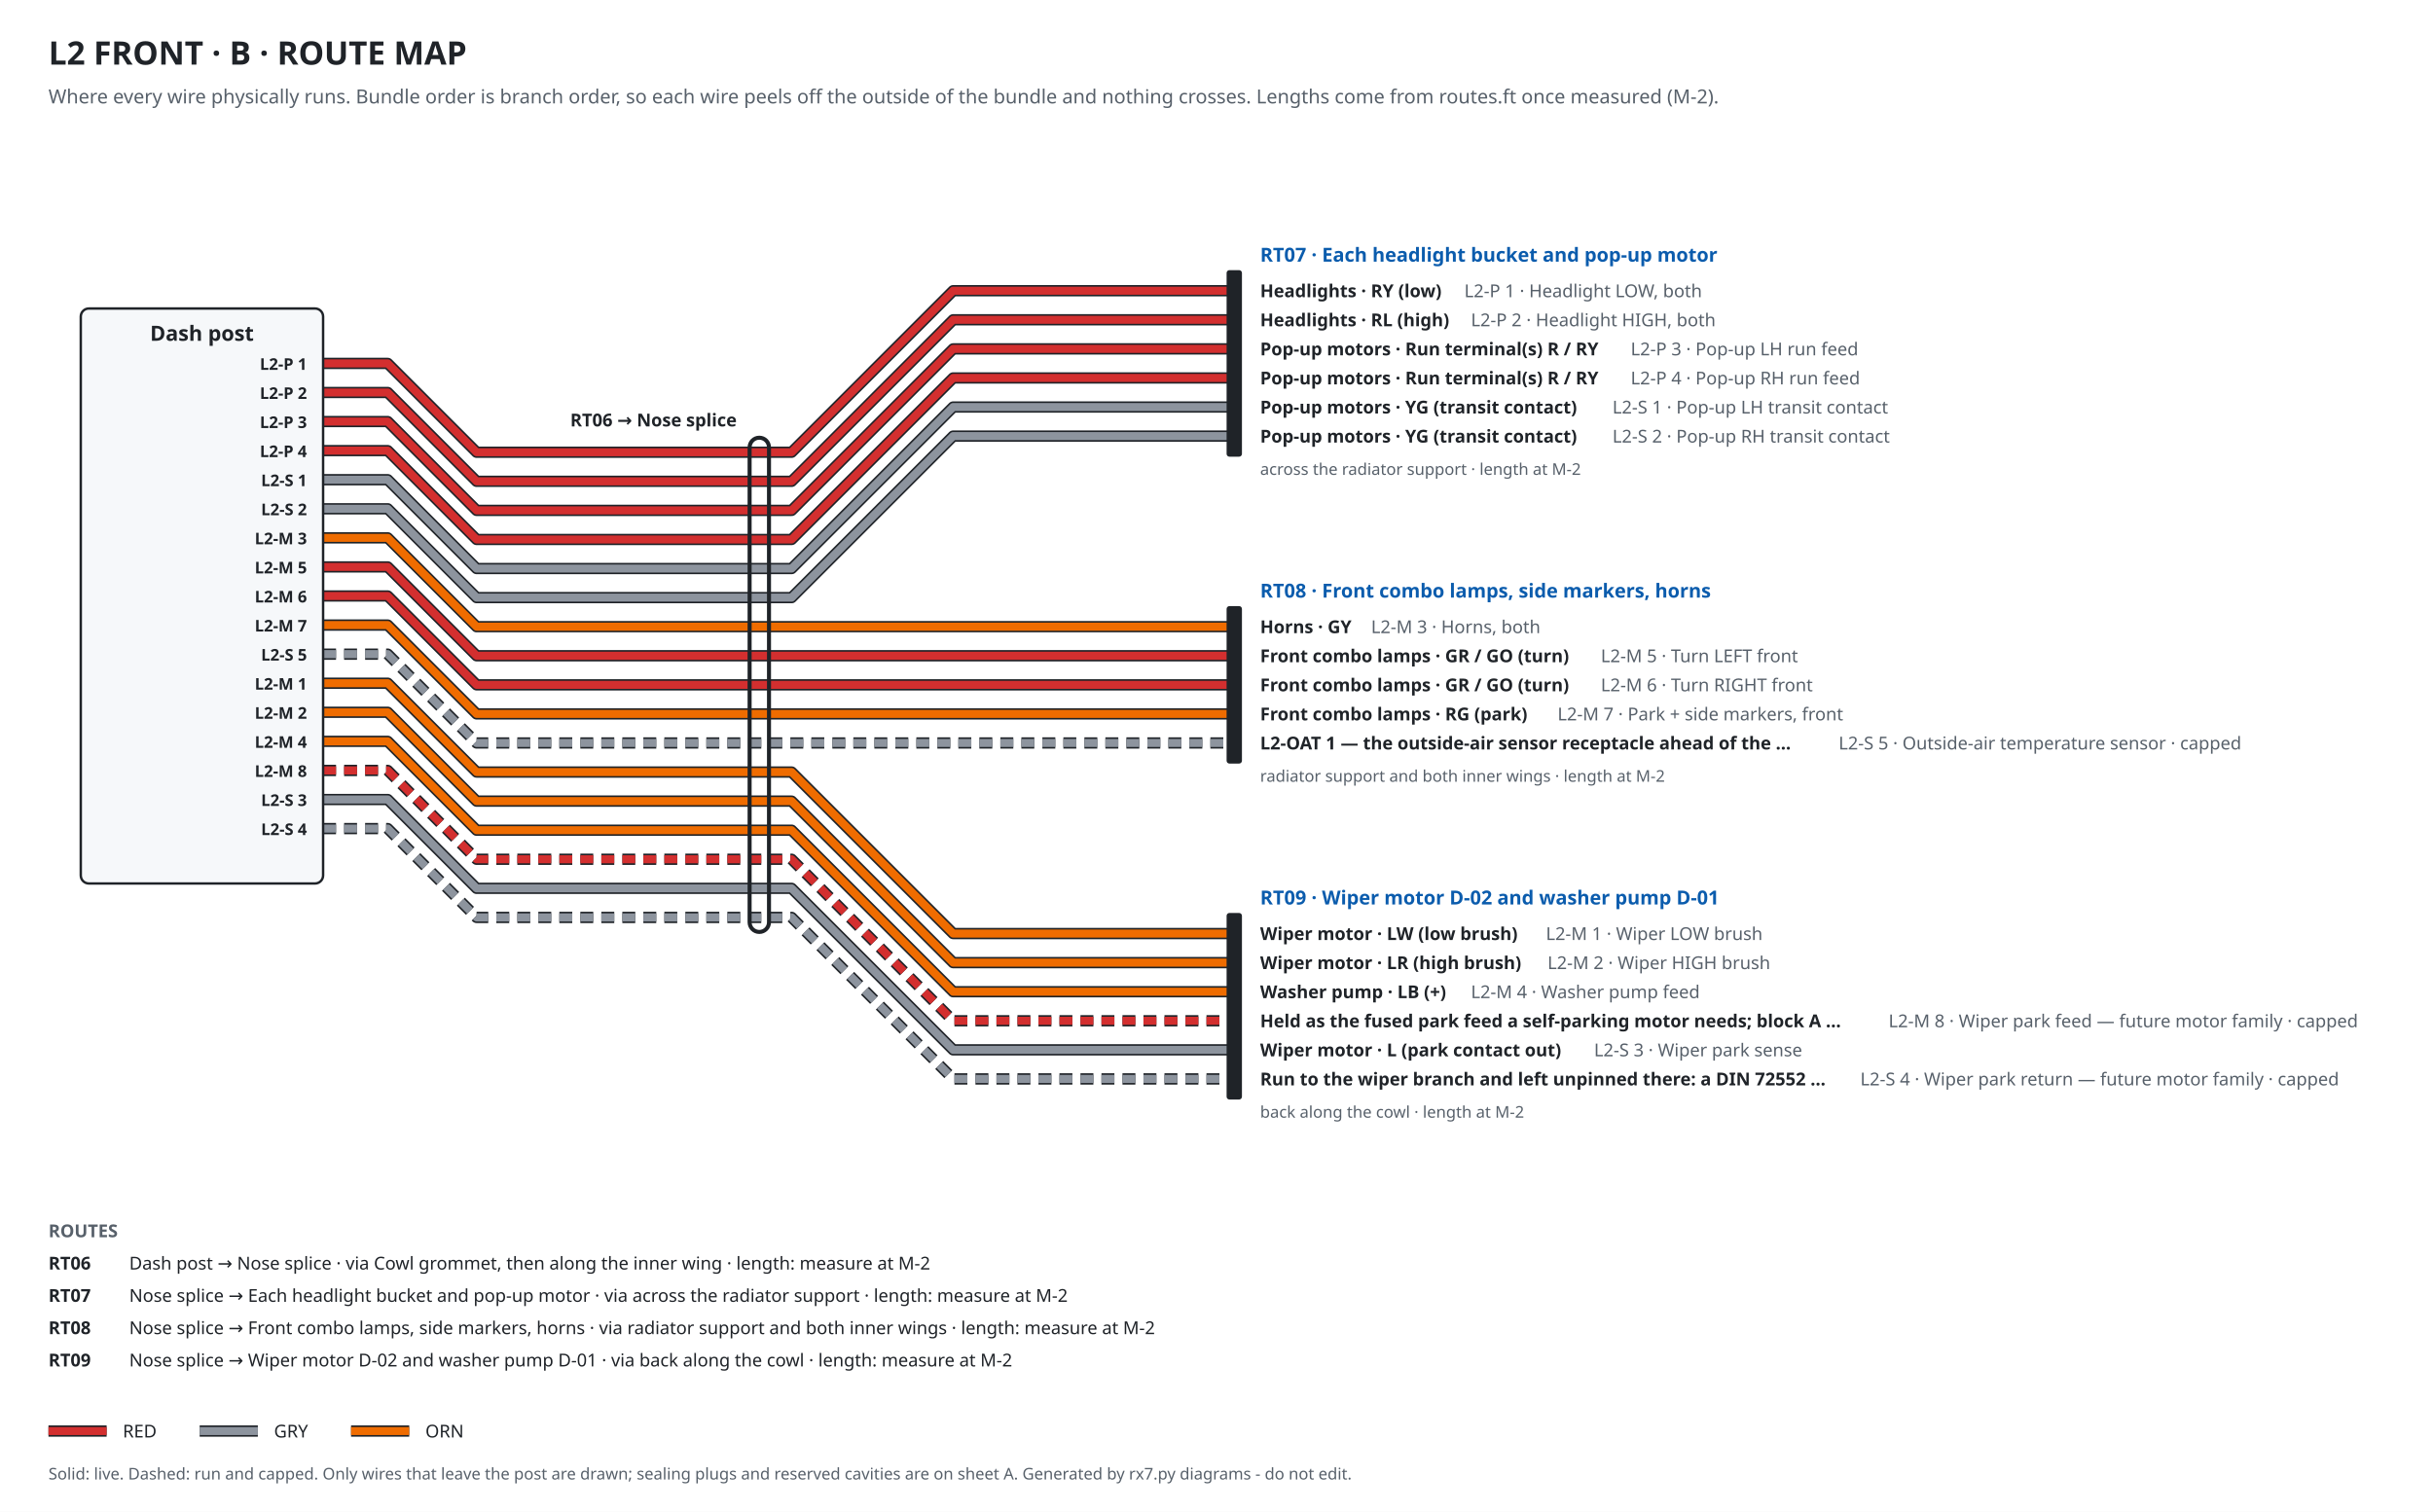
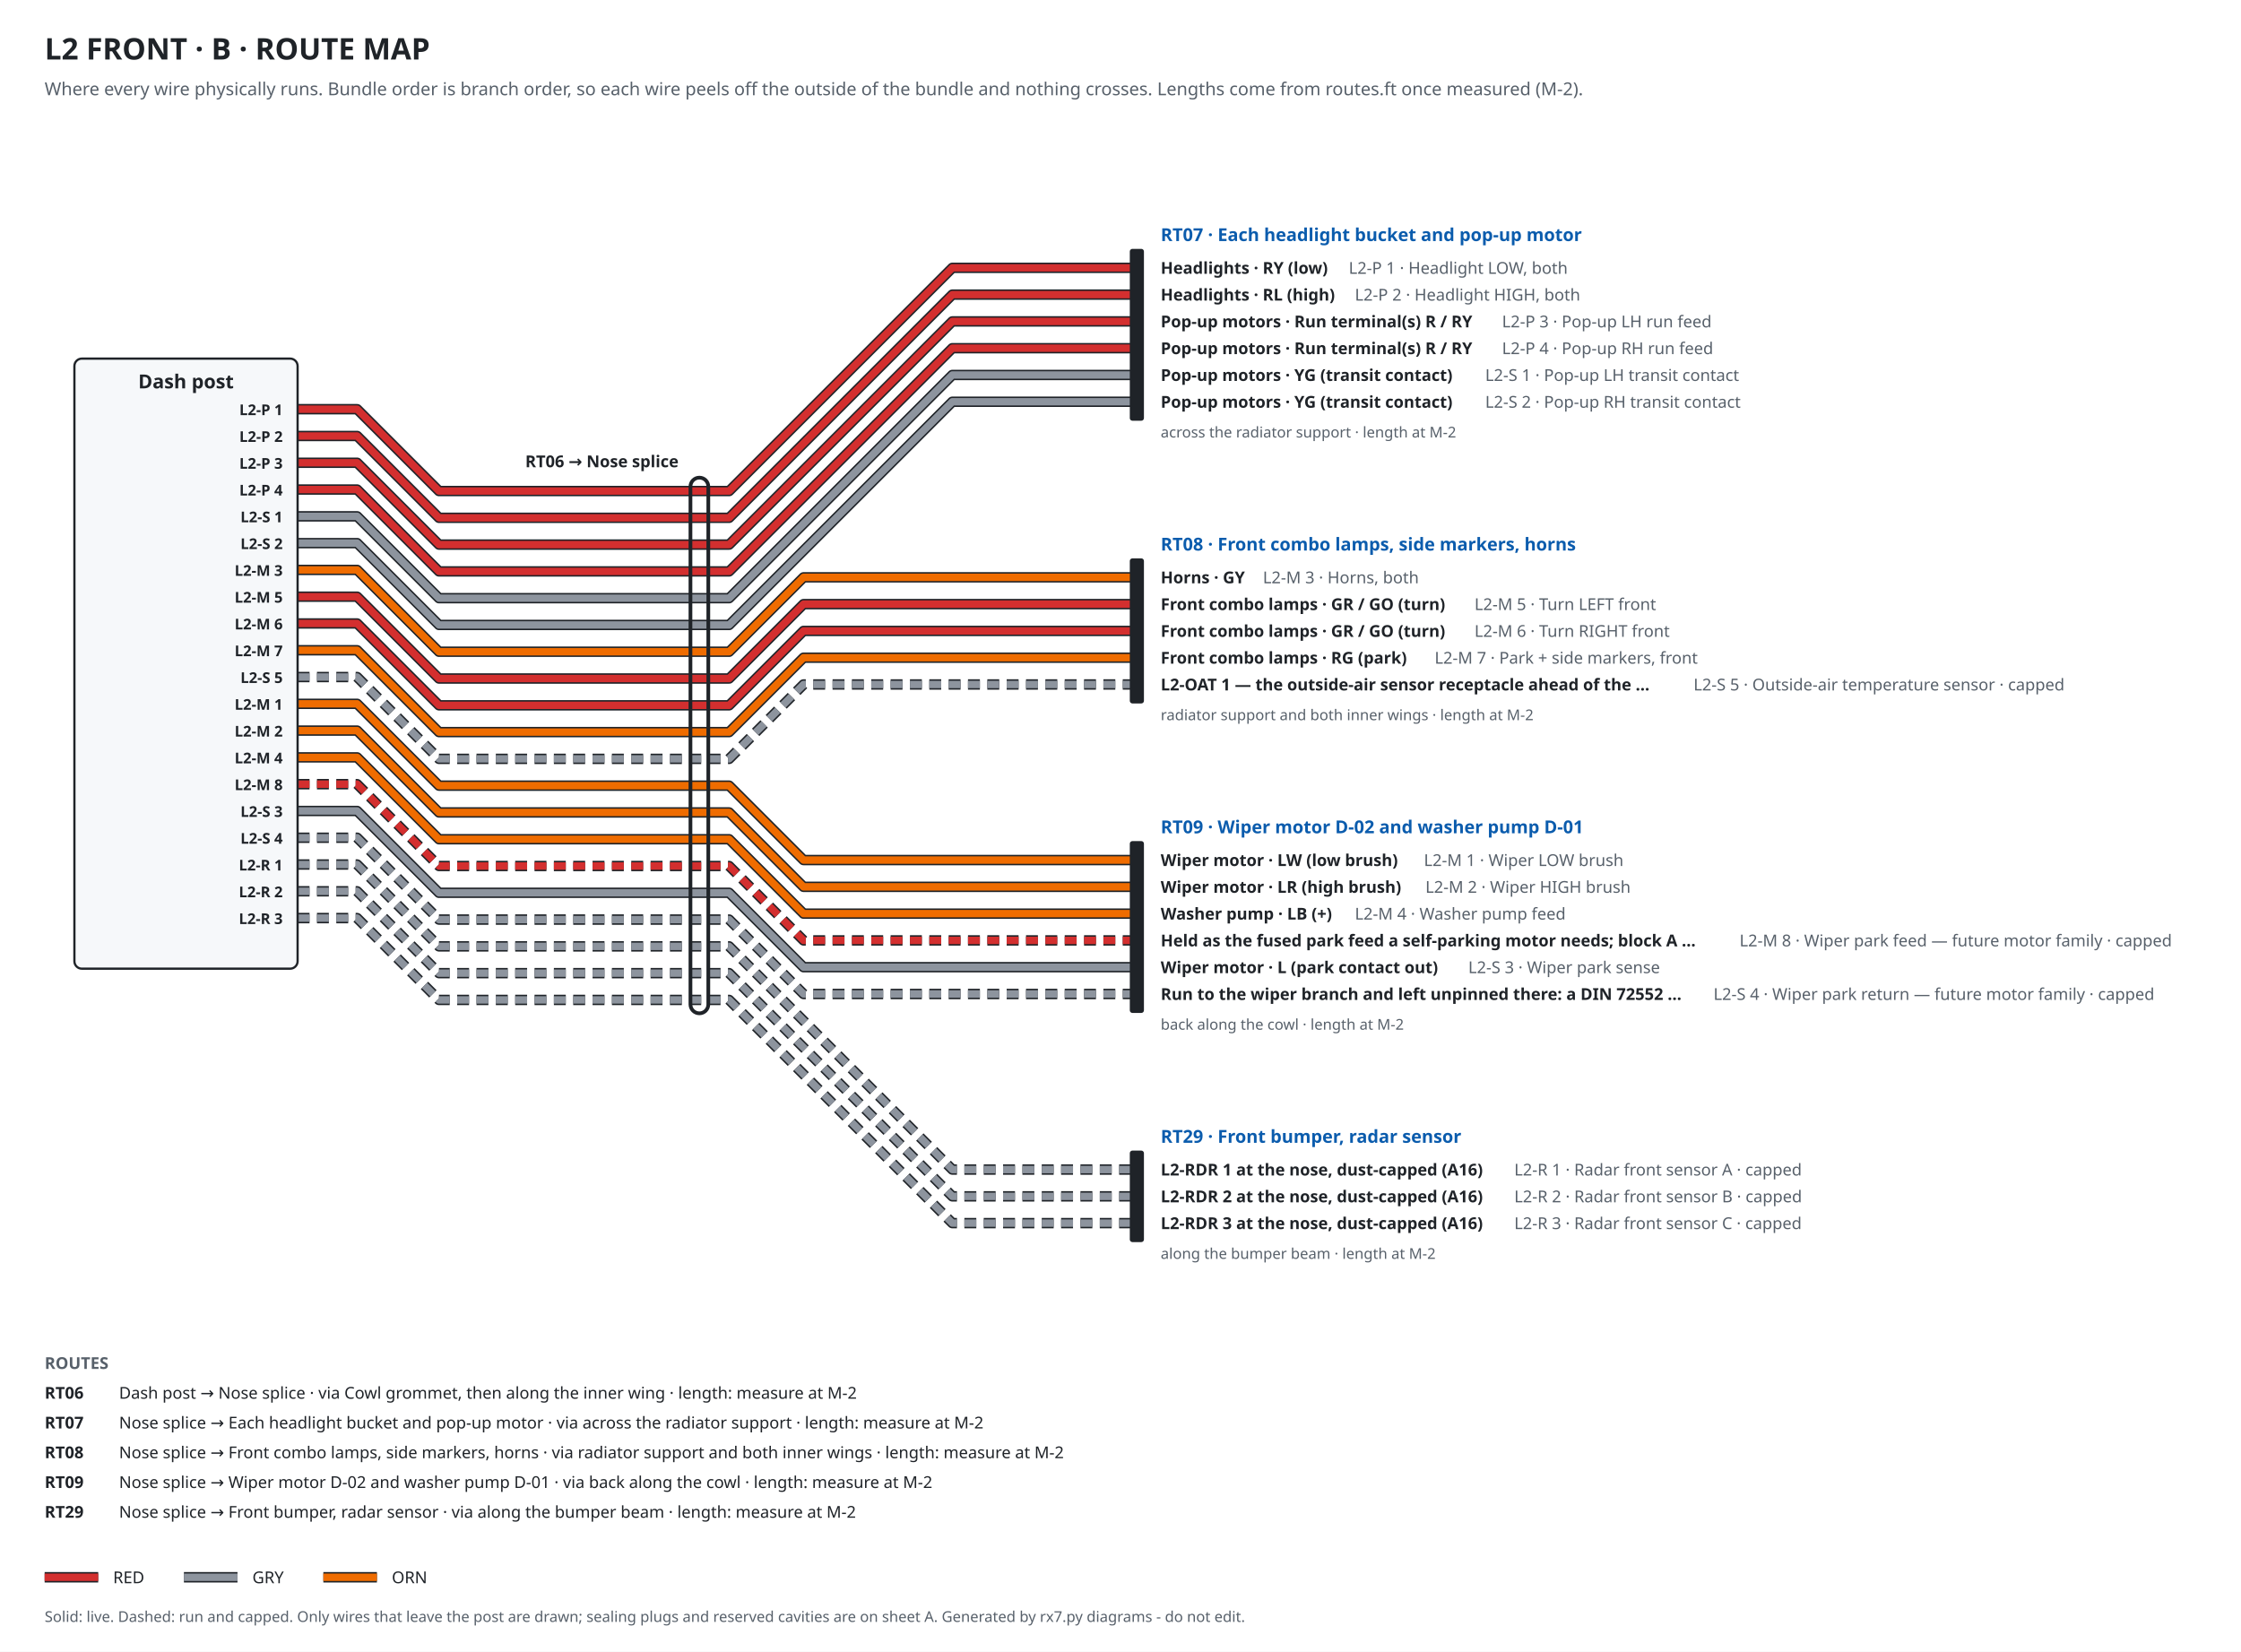
- <svg xmlns="http://www.w3.org/2000/svg" width="1506" height="936" viewBox="0 0 1506 936" font-family="Noto Sans, sans-serif">
+ <svg xmlns="http://www.w3.org/2000/svg" width="1506" height="1110" viewBox="0 0 1506 1110" font-family="Noto Sans, sans-serif">
  <rect width="100%" height="100%" fill="#fff" />
  <text x="30.0" y="40.0" font-size="20" text-anchor="start" font-weight="700" fill="#1f2328">L2 FRONT · B · ROUTE MAP</text>
  <text x="30.0" y="64.0" font-size="12" text-anchor="start" font-weight="400" fill="#57606a">Where every wire physically runs. Bundle order is branch order, so each wire peels off the outside of the bundle and nothing crosses. Lengths come from routes.ft once measured (M-2).</text>
-   <path d="M200.0,225.0 L240.0,225.0 L295.0,280.0 L490.0,280.0 L590.0,180.0 L760.0,180.0" fill="none" stroke="#1f2328" stroke-width="7" stroke-linejoin="round" />
-   <path d="M200.0,225.0 L240.0,225.0 L295.0,280.0 L490.0,280.0 L590.0,180.0 L760.0,180.0" fill="none" stroke="#d32f2f" stroke-width="5" stroke-linejoin="round" />
-   <path d="M200.0,243.0 L240.0,243.0 L295.0,298.0 L490.0,298.0 L590.0,198.0 L760.0,198.0" fill="none" stroke="#1f2328" stroke-width="7" stroke-linejoin="round" />
-   <path d="M200.0,243.0 L240.0,243.0 L295.0,298.0 L490.0,298.0 L590.0,198.0 L760.0,198.0" fill="none" stroke="#d32f2f" stroke-width="5" stroke-linejoin="round" />
-   <path d="M200.0,261.0 L240.0,261.0 L295.0,316.0 L490.0,316.0 L590.0,216.0 L760.0,216.0" fill="none" stroke="#1f2328" stroke-width="7" stroke-linejoin="round" />
-   <path d="M200.0,261.0 L240.0,261.0 L295.0,316.0 L490.0,316.0 L590.0,216.0 L760.0,216.0" fill="none" stroke="#d32f2f" stroke-width="5" stroke-linejoin="round" />
-   <path d="M200.0,279.0 L240.0,279.0 L295.0,334.0 L490.0,334.0 L590.0,234.0 L760.0,234.0" fill="none" stroke="#1f2328" stroke-width="7" stroke-linejoin="round" />
-   <path d="M200.0,279.0 L240.0,279.0 L295.0,334.0 L490.0,334.0 L590.0,234.0 L760.0,234.0" fill="none" stroke="#d32f2f" stroke-width="5" stroke-linejoin="round" />
-   <path d="M200.0,297.0 L240.0,297.0 L295.0,352.0 L490.0,352.0 L590.0,252.0 L760.0,252.0" fill="none" stroke="#1f2328" stroke-width="7" stroke-linejoin="round" />
-   <path d="M200.0,297.0 L240.0,297.0 L295.0,352.0 L490.0,352.0 L590.0,252.0 L760.0,252.0" fill="none" stroke="#8d949e" stroke-width="5" stroke-linejoin="round" />
-   <path d="M200.0,315.0 L240.0,315.0 L295.0,370.0 L490.0,370.0 L590.0,270.0 L760.0,270.0" fill="none" stroke="#1f2328" stroke-width="7" stroke-linejoin="round" />
-   <path d="M200.0,315.0 L240.0,315.0 L295.0,370.0 L490.0,370.0 L590.0,270.0 L760.0,270.0" fill="none" stroke="#8d949e" stroke-width="5" stroke-linejoin="round" />
-   <path d="M200.0,333.0 L240.0,333.0 L295.0,388.0 L490.0,388.0 L490.0,388.0 L760.0,388.0" fill="none" stroke="#1f2328" stroke-width="7" stroke-linejoin="round" />
-   <path d="M200.0,333.0 L240.0,333.0 L295.0,388.0 L490.0,388.0 L490.0,388.0 L760.0,388.0" fill="none" stroke="#ef6c00" stroke-width="5" stroke-linejoin="round" />
-   <path d="M200.0,351.0 L240.0,351.0 L295.0,406.0 L490.0,406.0 L490.0,406.0 L760.0,406.0" fill="none" stroke="#1f2328" stroke-width="7" stroke-linejoin="round" />
-   <path d="M200.0,351.0 L240.0,351.0 L295.0,406.0 L490.0,406.0 L490.0,406.0 L760.0,406.0" fill="none" stroke="#d32f2f" stroke-width="5" stroke-linejoin="round" />
-   <path d="M200.0,369.0 L240.0,369.0 L295.0,424.0 L490.0,424.0 L490.0,424.0 L760.0,424.0" fill="none" stroke="#1f2328" stroke-width="7" stroke-linejoin="round" />
-   <path d="M200.0,369.0 L240.0,369.0 L295.0,424.0 L490.0,424.0 L490.0,424.0 L760.0,424.0" fill="none" stroke="#d32f2f" stroke-width="5" stroke-linejoin="round" />
-   <path d="M200.0,387.0 L240.0,387.0 L295.0,442.0 L490.0,442.0 L490.0,442.0 L760.0,442.0" fill="none" stroke="#1f2328" stroke-width="7" stroke-linejoin="round" />
-   <path d="M200.0,387.0 L240.0,387.0 L295.0,442.0 L490.0,442.0 L490.0,442.0 L760.0,442.0" fill="none" stroke="#ef6c00" stroke-width="5" stroke-linejoin="round" />
-   <path d="M200.0,405.0 L240.0,405.0 L295.0,460.0 L490.0,460.0 L490.0,460.0 L760.0,460.0" fill="none" stroke="#1f2328" stroke-width="7" stroke-linejoin="round" stroke-dasharray="8 5" />
-   <path d="M200.0,405.0 L240.0,405.0 L295.0,460.0 L490.0,460.0 L490.0,460.0 L760.0,460.0" fill="none" stroke="#8d949e" stroke-width="5" stroke-linejoin="round" stroke-dasharray="8 5" />
-   <path d="M200.0,423.0 L240.0,423.0 L295.0,478.0 L490.0,478.0 L590.0,578.0 L760.0,578.0" fill="none" stroke="#1f2328" stroke-width="7" stroke-linejoin="round" />
-   <path d="M200.0,423.0 L240.0,423.0 L295.0,478.0 L490.0,478.0 L590.0,578.0 L760.0,578.0" fill="none" stroke="#ef6c00" stroke-width="5" stroke-linejoin="round" />
-   <path d="M200.0,441.0 L240.0,441.0 L295.0,496.0 L490.0,496.0 L590.0,596.0 L760.0,596.0" fill="none" stroke="#1f2328" stroke-width="7" stroke-linejoin="round" />
-   <path d="M200.0,441.0 L240.0,441.0 L295.0,496.0 L490.0,496.0 L590.0,596.0 L760.0,596.0" fill="none" stroke="#ef6c00" stroke-width="5" stroke-linejoin="round" />
-   <path d="M200.0,459.0 L240.0,459.0 L295.0,514.0 L490.0,514.0 L590.0,614.0 L760.0,614.0" fill="none" stroke="#1f2328" stroke-width="7" stroke-linejoin="round" />
-   <path d="M200.0,459.0 L240.0,459.0 L295.0,514.0 L490.0,514.0 L590.0,614.0 L760.0,614.0" fill="none" stroke="#ef6c00" stroke-width="5" stroke-linejoin="round" />
-   <path d="M200.0,477.0 L240.0,477.0 L295.0,532.0 L490.0,532.0 L590.0,632.0 L760.0,632.0" fill="none" stroke="#1f2328" stroke-width="7" stroke-linejoin="round" stroke-dasharray="8 5" />
-   <path d="M200.0,477.0 L240.0,477.0 L295.0,532.0 L490.0,532.0 L590.0,632.0 L760.0,632.0" fill="none" stroke="#d32f2f" stroke-width="5" stroke-linejoin="round" stroke-dasharray="8 5" />
-   <path d="M200.0,495.0 L240.0,495.0 L295.0,550.0 L490.0,550.0 L590.0,650.0 L760.0,650.0" fill="none" stroke="#1f2328" stroke-width="7" stroke-linejoin="round" />
-   <path d="M200.0,495.0 L240.0,495.0 L295.0,550.0 L490.0,550.0 L590.0,650.0 L760.0,650.0" fill="none" stroke="#8d949e" stroke-width="5" stroke-linejoin="round" />
-   <path d="M200.0,513.0 L240.0,513.0 L295.0,568.0 L490.0,568.0 L590.0,668.0 L760.0,668.0" fill="none" stroke="#1f2328" stroke-width="7" stroke-linejoin="round" stroke-dasharray="8 5" />
-   <path d="M200.0,513.0 L240.0,513.0 L295.0,568.0 L490.0,568.0 L590.0,668.0 L760.0,668.0" fill="none" stroke="#8d949e" stroke-width="5" stroke-linejoin="round" stroke-dasharray="8 5" />
-   <rect x="50.0" y="191.0" width="150.0" height="356.0" rx="5" fill="#f6f8fa" stroke="#1f2328" stroke-width="1.5" />
-   <text x="125.0" y="211.0" font-size="13" text-anchor="middle" font-weight="700" fill="#1f2328">Dash post</text>
-   <text x="190.0" y="229.0" font-size="10" text-anchor="end" font-weight="700" fill="#1f2328">L2-P 1</text>
-   <text x="190.0" y="247.0" font-size="10" text-anchor="end" font-weight="700" fill="#1f2328">L2-P 2</text>
-   <text x="190.0" y="265.0" font-size="10" text-anchor="end" font-weight="700" fill="#1f2328">L2-P 3</text>
-   <text x="190.0" y="283.0" font-size="10" text-anchor="end" font-weight="700" fill="#1f2328">L2-P 4</text>
-   <text x="190.0" y="301.0" font-size="10" text-anchor="end" font-weight="700" fill="#1f2328">L2-S 1</text>
-   <text x="190.0" y="319.0" font-size="10" text-anchor="end" font-weight="700" fill="#1f2328">L2-S 2</text>
-   <text x="190.0" y="337.0" font-size="10" text-anchor="end" font-weight="700" fill="#1f2328">L2-M 3</text>
-   <text x="190.0" y="355.0" font-size="10" text-anchor="end" font-weight="700" fill="#1f2328">L2-M 5</text>
-   <text x="190.0" y="373.0" font-size="10" text-anchor="end" font-weight="700" fill="#1f2328">L2-M 6</text>
-   <text x="190.0" y="391.0" font-size="10" text-anchor="end" font-weight="700" fill="#1f2328">L2-M 7</text>
-   <text x="190.0" y="409.0" font-size="10" text-anchor="end" font-weight="700" fill="#1f2328">L2-S 5</text>
-   <text x="190.0" y="427.0" font-size="10" text-anchor="end" font-weight="700" fill="#1f2328">L2-M 1</text>
-   <text x="190.0" y="445.0" font-size="10" text-anchor="end" font-weight="700" fill="#1f2328">L2-M 2</text>
-   <text x="190.0" y="463.0" font-size="10" text-anchor="end" font-weight="700" fill="#1f2328">L2-M 4</text>
-   <text x="190.0" y="481.0" font-size="10" text-anchor="end" font-weight="700" fill="#1f2328">L2-M 8</text>
-   <text x="190.0" y="499.0" font-size="10" text-anchor="end" font-weight="700" fill="#1f2328">L2-S 3</text>
-   <text x="190.0" y="517.0" font-size="10" text-anchor="end" font-weight="700" fill="#1f2328">L2-S 4</text>
-   <rect x="464.0" y="271.0" width="12.0" height="306.0" rx="6" fill="none" stroke="#1f2328" stroke-width="2.5" />
-   <text x="456.0" y="264.0" font-size="11" text-anchor="end" font-weight="600" fill="#1f2328">RT06 → Nose splice</text>
+   <path d="M200.0,275.0 L240.0,275.0 L295.0,330.0 L490.0,330.0 L640.0,180.0 L760.0,180.0" fill="none" stroke="#1f2328" stroke-width="7" stroke-linejoin="round" />
+   <path d="M200.0,275.0 L240.0,275.0 L295.0,330.0 L490.0,330.0 L640.0,180.0 L760.0,180.0" fill="none" stroke="#d32f2f" stroke-width="5" stroke-linejoin="round" />
+   <path d="M200.0,293.0 L240.0,293.0 L295.0,348.0 L490.0,348.0 L640.0,198.0 L760.0,198.0" fill="none" stroke="#1f2328" stroke-width="7" stroke-linejoin="round" />
+   <path d="M200.0,293.0 L240.0,293.0 L295.0,348.0 L490.0,348.0 L640.0,198.0 L760.0,198.0" fill="none" stroke="#d32f2f" stroke-width="5" stroke-linejoin="round" />
+   <path d="M200.0,311.0 L240.0,311.0 L295.0,366.0 L490.0,366.0 L640.0,216.0 L760.0,216.0" fill="none" stroke="#1f2328" stroke-width="7" stroke-linejoin="round" />
+   <path d="M200.0,311.0 L240.0,311.0 L295.0,366.0 L490.0,366.0 L640.0,216.0 L760.0,216.0" fill="none" stroke="#d32f2f" stroke-width="5" stroke-linejoin="round" />
+   <path d="M200.0,329.0 L240.0,329.0 L295.0,384.0 L490.0,384.0 L640.0,234.0 L760.0,234.0" fill="none" stroke="#1f2328" stroke-width="7" stroke-linejoin="round" />
+   <path d="M200.0,329.0 L240.0,329.0 L295.0,384.0 L490.0,384.0 L640.0,234.0 L760.0,234.0" fill="none" stroke="#d32f2f" stroke-width="5" stroke-linejoin="round" />
+   <path d="M200.0,347.0 L240.0,347.0 L295.0,402.0 L490.0,402.0 L640.0,252.0 L760.0,252.0" fill="none" stroke="#1f2328" stroke-width="7" stroke-linejoin="round" />
+   <path d="M200.0,347.0 L240.0,347.0 L295.0,402.0 L490.0,402.0 L640.0,252.0 L760.0,252.0" fill="none" stroke="#8d949e" stroke-width="5" stroke-linejoin="round" />
+   <path d="M200.0,365.0 L240.0,365.0 L295.0,420.0 L490.0,420.0 L640.0,270.0 L760.0,270.0" fill="none" stroke="#1f2328" stroke-width="7" stroke-linejoin="round" />
+   <path d="M200.0,365.0 L240.0,365.0 L295.0,420.0 L490.0,420.0 L640.0,270.0 L760.0,270.0" fill="none" stroke="#8d949e" stroke-width="5" stroke-linejoin="round" />
+   <path d="M200.0,383.0 L240.0,383.0 L295.0,438.0 L490.0,438.0 L540.0,388.0 L760.0,388.0" fill="none" stroke="#1f2328" stroke-width="7" stroke-linejoin="round" />
+   <path d="M200.0,383.0 L240.0,383.0 L295.0,438.0 L490.0,438.0 L540.0,388.0 L760.0,388.0" fill="none" stroke="#ef6c00" stroke-width="5" stroke-linejoin="round" />
+   <path d="M200.0,401.0 L240.0,401.0 L295.0,456.0 L490.0,456.0 L540.0,406.0 L760.0,406.0" fill="none" stroke="#1f2328" stroke-width="7" stroke-linejoin="round" />
+   <path d="M200.0,401.0 L240.0,401.0 L295.0,456.0 L490.0,456.0 L540.0,406.0 L760.0,406.0" fill="none" stroke="#d32f2f" stroke-width="5" stroke-linejoin="round" />
+   <path d="M200.0,419.0 L240.0,419.0 L295.0,474.0 L490.0,474.0 L540.0,424.0 L760.0,424.0" fill="none" stroke="#1f2328" stroke-width="7" stroke-linejoin="round" />
+   <path d="M200.0,419.0 L240.0,419.0 L295.0,474.0 L490.0,474.0 L540.0,424.0 L760.0,424.0" fill="none" stroke="#d32f2f" stroke-width="5" stroke-linejoin="round" />
+   <path d="M200.0,437.0 L240.0,437.0 L295.0,492.0 L490.0,492.0 L540.0,442.0 L760.0,442.0" fill="none" stroke="#1f2328" stroke-width="7" stroke-linejoin="round" />
+   <path d="M200.0,437.0 L240.0,437.0 L295.0,492.0 L490.0,492.0 L540.0,442.0 L760.0,442.0" fill="none" stroke="#ef6c00" stroke-width="5" stroke-linejoin="round" />
+   <path d="M200.0,455.0 L240.0,455.0 L295.0,510.0 L490.0,510.0 L540.0,460.0 L760.0,460.0" fill="none" stroke="#1f2328" stroke-width="7" stroke-linejoin="round" stroke-dasharray="8 5" />
+   <path d="M200.0,455.0 L240.0,455.0 L295.0,510.0 L490.0,510.0 L540.0,460.0 L760.0,460.0" fill="none" stroke="#8d949e" stroke-width="5" stroke-linejoin="round" stroke-dasharray="8 5" />
+   <path d="M200.0,473.0 L240.0,473.0 L295.0,528.0 L490.0,528.0 L540.0,578.0 L760.0,578.0" fill="none" stroke="#1f2328" stroke-width="7" stroke-linejoin="round" />
+   <path d="M200.0,473.0 L240.0,473.0 L295.0,528.0 L490.0,528.0 L540.0,578.0 L760.0,578.0" fill="none" stroke="#ef6c00" stroke-width="5" stroke-linejoin="round" />
+   <path d="M200.0,491.0 L240.0,491.0 L295.0,546.0 L490.0,546.0 L540.0,596.0 L760.0,596.0" fill="none" stroke="#1f2328" stroke-width="7" stroke-linejoin="round" />
+   <path d="M200.0,491.0 L240.0,491.0 L295.0,546.0 L490.0,546.0 L540.0,596.0 L760.0,596.0" fill="none" stroke="#ef6c00" stroke-width="5" stroke-linejoin="round" />
+   <path d="M200.0,509.0 L240.0,509.0 L295.0,564.0 L490.0,564.0 L540.0,614.0 L760.0,614.0" fill="none" stroke="#1f2328" stroke-width="7" stroke-linejoin="round" />
+   <path d="M200.0,509.0 L240.0,509.0 L295.0,564.0 L490.0,564.0 L540.0,614.0 L760.0,614.0" fill="none" stroke="#ef6c00" stroke-width="5" stroke-linejoin="round" />
+   <path d="M200.0,527.0 L240.0,527.0 L295.0,582.0 L490.0,582.0 L540.0,632.0 L760.0,632.0" fill="none" stroke="#1f2328" stroke-width="7" stroke-linejoin="round" stroke-dasharray="8 5" />
+   <path d="M200.0,527.0 L240.0,527.0 L295.0,582.0 L490.0,582.0 L540.0,632.0 L760.0,632.0" fill="none" stroke="#d32f2f" stroke-width="5" stroke-linejoin="round" stroke-dasharray="8 5" />
+   <path d="M200.0,545.0 L240.0,545.0 L295.0,600.0 L490.0,600.0 L540.0,650.0 L760.0,650.0" fill="none" stroke="#1f2328" stroke-width="7" stroke-linejoin="round" />
+   <path d="M200.0,545.0 L240.0,545.0 L295.0,600.0 L490.0,600.0 L540.0,650.0 L760.0,650.0" fill="none" stroke="#8d949e" stroke-width="5" stroke-linejoin="round" />
+   <path d="M200.0,563.0 L240.0,563.0 L295.0,618.0 L490.0,618.0 L540.0,668.0 L760.0,668.0" fill="none" stroke="#1f2328" stroke-width="7" stroke-linejoin="round" stroke-dasharray="8 5" />
+   <path d="M200.0,563.0 L240.0,563.0 L295.0,618.0 L490.0,618.0 L540.0,668.0 L760.0,668.0" fill="none" stroke="#8d949e" stroke-width="5" stroke-linejoin="round" stroke-dasharray="8 5" />
+   <path d="M200.0,581.0 L240.0,581.0 L295.0,636.0 L490.0,636.0 L640.0,786.0 L760.0,786.0" fill="none" stroke="#1f2328" stroke-width="7" stroke-linejoin="round" stroke-dasharray="8 5" />
+   <path d="M200.0,581.0 L240.0,581.0 L295.0,636.0 L490.0,636.0 L640.0,786.0 L760.0,786.0" fill="none" stroke="#8d949e" stroke-width="5" stroke-linejoin="round" stroke-dasharray="8 5" />
+   <path d="M200.0,599.0 L240.0,599.0 L295.0,654.0 L490.0,654.0 L640.0,804.0 L760.0,804.0" fill="none" stroke="#1f2328" stroke-width="7" stroke-linejoin="round" stroke-dasharray="8 5" />
+   <path d="M200.0,599.0 L240.0,599.0 L295.0,654.0 L490.0,654.0 L640.0,804.0 L760.0,804.0" fill="none" stroke="#8d949e" stroke-width="5" stroke-linejoin="round" stroke-dasharray="8 5" />
+   <path d="M200.0,617.0 L240.0,617.0 L295.0,672.0 L490.0,672.0 L640.0,822.0 L760.0,822.0" fill="none" stroke="#1f2328" stroke-width="7" stroke-linejoin="round" stroke-dasharray="8 5" />
+   <path d="M200.0,617.0 L240.0,617.0 L295.0,672.0 L490.0,672.0 L640.0,822.0 L760.0,822.0" fill="none" stroke="#8d949e" stroke-width="5" stroke-linejoin="round" stroke-dasharray="8 5" />
+   <rect x="50.0" y="241.0" width="150.0" height="410.0" rx="5" fill="#f6f8fa" stroke="#1f2328" stroke-width="1.5" />
+   <text x="125.0" y="261.0" font-size="13" text-anchor="middle" font-weight="700" fill="#1f2328">Dash post</text>
+   <text x="190.0" y="279.0" font-size="10" text-anchor="end" font-weight="700" fill="#1f2328">L2-P 1</text>
+   <text x="190.0" y="297.0" font-size="10" text-anchor="end" font-weight="700" fill="#1f2328">L2-P 2</text>
+   <text x="190.0" y="315.0" font-size="10" text-anchor="end" font-weight="700" fill="#1f2328">L2-P 3</text>
+   <text x="190.0" y="333.0" font-size="10" text-anchor="end" font-weight="700" fill="#1f2328">L2-P 4</text>
+   <text x="190.0" y="351.0" font-size="10" text-anchor="end" font-weight="700" fill="#1f2328">L2-S 1</text>
+   <text x="190.0" y="369.0" font-size="10" text-anchor="end" font-weight="700" fill="#1f2328">L2-S 2</text>
+   <text x="190.0" y="387.0" font-size="10" text-anchor="end" font-weight="700" fill="#1f2328">L2-M 3</text>
+   <text x="190.0" y="405.0" font-size="10" text-anchor="end" font-weight="700" fill="#1f2328">L2-M 5</text>
+   <text x="190.0" y="423.0" font-size="10" text-anchor="end" font-weight="700" fill="#1f2328">L2-M 6</text>
+   <text x="190.0" y="441.0" font-size="10" text-anchor="end" font-weight="700" fill="#1f2328">L2-M 7</text>
+   <text x="190.0" y="459.0" font-size="10" text-anchor="end" font-weight="700" fill="#1f2328">L2-S 5</text>
+   <text x="190.0" y="477.0" font-size="10" text-anchor="end" font-weight="700" fill="#1f2328">L2-M 1</text>
+   <text x="190.0" y="495.0" font-size="10" text-anchor="end" font-weight="700" fill="#1f2328">L2-M 2</text>
+   <text x="190.0" y="513.0" font-size="10" text-anchor="end" font-weight="700" fill="#1f2328">L2-M 4</text>
+   <text x="190.0" y="531.0" font-size="10" text-anchor="end" font-weight="700" fill="#1f2328">L2-M 8</text>
+   <text x="190.0" y="549.0" font-size="10" text-anchor="end" font-weight="700" fill="#1f2328">L2-S 3</text>
+   <text x="190.0" y="567.0" font-size="10" text-anchor="end" font-weight="700" fill="#1f2328">L2-S 4</text>
+   <text x="190.0" y="585.0" font-size="10" text-anchor="end" font-weight="700" fill="#1f2328">L2-R 1</text>
+   <text x="190.0" y="603.0" font-size="10" text-anchor="end" font-weight="700" fill="#1f2328">L2-R 2</text>
+   <text x="190.0" y="621.0" font-size="10" text-anchor="end" font-weight="700" fill="#1f2328">L2-R 3</text>
+   <rect x="464.0" y="321.0" width="12.0" height="360.0" rx="6" fill="none" stroke="#1f2328" stroke-width="2.5" />
+   <text x="456.0" y="314.0" font-size="11" text-anchor="end" font-weight="600" fill="#1f2328">RT06 → Nose splice</text>
  <rect x="760.0" y="168.0" width="8.0" height="114.0" rx="1" fill="#1f2328" stroke="#1f2328" stroke-width="1.5" />
  <text x="780.0" y="162.0" font-size="12" text-anchor="start" font-weight="700" fill="#0b5cad">RT07 · Each headlight bucket and pop-up motor</text>
  <text x="780.0" y="184.0" font-size="11" text-anchor="start" font-weight="700" fill="#1f2328">Headlights · RY (low)</text>
  <text x="906.4" y="184.0" font-size="11" text-anchor="start" font-weight="400" fill="#57606a">L2-P 1 · Headlight LOW, both</text>
  <text x="780.0" y="202.0" font-size="11" text-anchor="start" font-weight="700" fill="#1f2328">Headlights · RL (high)</text>
  <text x="910.5" y="202.0" font-size="11" text-anchor="start" font-weight="400" fill="#57606a">L2-P 2 · Headlight HIGH, both</text>
  <text x="780.0" y="220.0" font-size="11" text-anchor="start" font-weight="700" fill="#1f2328">Pop-up motors · Run terminal(s) R / RY</text>
  <text x="1009.4" y="220.0" font-size="11" text-anchor="start" font-weight="400" fill="#57606a">L2-P 3 · Pop-up LH run feed</text>
  <text x="780.0" y="238.0" font-size="11" text-anchor="start" font-weight="700" fill="#1f2328">Pop-up motors · Run terminal(s) R / RY</text>
  <text x="1009.4" y="238.0" font-size="11" text-anchor="start" font-weight="400" fill="#57606a">L2-P 4 · Pop-up RH run feed</text>
  <text x="780.0" y="256.0" font-size="11" text-anchor="start" font-weight="700" fill="#1f2328">Pop-up motors · YG (transit contact)</text>
  <text x="998.1" y="256.0" font-size="11" text-anchor="start" font-weight="400" fill="#57606a">L2-S 1 · Pop-up LH transit contact</text>
  <text x="780.0" y="274.0" font-size="11" text-anchor="start" font-weight="700" fill="#1f2328">Pop-up motors · YG (transit contact)</text>
  <text x="998.1" y="274.0" font-size="11" text-anchor="start" font-weight="400" fill="#57606a">L2-S 2 · Pop-up RH transit contact</text>
  <text x="780.0" y="294.0" font-size="10" text-anchor="start" font-weight="400" fill="#57606a">across the radiator support · length at M-2</text>
  <rect x="760.0" y="376.0" width="8.0" height="96.0" rx="1" fill="#1f2328" stroke="#1f2328" stroke-width="1.5" />
  <text x="780.0" y="370.0" font-size="12" text-anchor="start" font-weight="700" fill="#0b5cad">RT08 · Front combo lamps, side markers, horns</text>
  <text x="780.0" y="392.0" font-size="11" text-anchor="start" font-weight="700" fill="#1f2328">Horns · GY</text>
  <text x="848.7" y="392.0" font-size="11" text-anchor="start" font-weight="400" fill="#57606a">L2-M 3 · Horns, both</text>
  <text x="780.0" y="410.0" font-size="11" text-anchor="start" font-weight="700" fill="#1f2328">Front combo lamps · GR / GO (turn)</text>
  <text x="990.9" y="410.0" font-size="11" text-anchor="start" font-weight="400" fill="#57606a">L2-M 5 · Turn LEFT front</text>
  <text x="780.0" y="428.0" font-size="11" text-anchor="start" font-weight="700" fill="#1f2328">Front combo lamps · GR / GO (turn)</text>
  <text x="990.9" y="428.0" font-size="11" text-anchor="start" font-weight="400" fill="#57606a">L2-M 6 · Turn RIGHT front</text>
  <text x="780.0" y="446.0" font-size="11" text-anchor="start" font-weight="700" fill="#1f2328">Front combo lamps · RG (park)</text>
  <text x="964.1" y="446.0" font-size="11" text-anchor="start" font-weight="400" fill="#57606a">L2-M 7 · Park + side markers, front</text>
  <text x="780.0" y="464.0" font-size="11" text-anchor="start" font-weight="700" fill="#1f2328">L2-OAT 1 — the outside-air sensor receptacle ahead of the …</text>
  <text x="1138.1" y="464.0" font-size="11" text-anchor="start" font-weight="400" fill="#57606a">L2-S 5 · Outside-air temperature sensor · capped</text>
  <text x="780.0" y="484.0" font-size="10" text-anchor="start" font-weight="400" fill="#57606a">radiator support and both inner wings · length at M-2</text>
  <rect x="760.0" y="566.0" width="8.0" height="114.0" rx="1" fill="#1f2328" stroke="#1f2328" stroke-width="1.5" />
  <text x="780.0" y="560.0" font-size="12" text-anchor="start" font-weight="700" fill="#0b5cad">RT09 · Wiper motor D-02 and washer pump D-01</text>
  <text x="780.0" y="582.0" font-size="11" text-anchor="start" font-weight="700" fill="#1f2328">Wiper motor · LW (low brush)</text>
  <text x="956.9" y="582.0" font-size="11" text-anchor="start" font-weight="400" fill="#57606a">L2-M 1 · Wiper LOW brush</text>
  <text x="780.0" y="600.0" font-size="11" text-anchor="start" font-weight="700" fill="#1f2328">Wiper motor · LR (high brush)</text>
  <text x="957.9" y="600.0" font-size="11" text-anchor="start" font-weight="400" fill="#57606a">L2-M 2 · Wiper HIGH brush</text>
  <text x="780.0" y="618.0" font-size="11" text-anchor="start" font-weight="700" fill="#1f2328">Washer pump · LB (+)</text>
  <text x="910.5" y="618.0" font-size="11" text-anchor="start" font-weight="400" fill="#57606a">L2-M 4 · Washer pump feed</text>
  <text x="780.0" y="636.0" font-size="11" text-anchor="start" font-weight="700" fill="#1f2328">Held as the fused park feed a self-parking motor needs; block A …</text>
  <text x="1169.0" y="636.0" font-size="11" text-anchor="start" font-weight="400" fill="#57606a">L2-M 8 · Wiper park feed — future motor family · capped</text>
  <text x="780.0" y="654.0" font-size="11" text-anchor="start" font-weight="700" fill="#1f2328">Wiper motor · L (park contact out)</text>
  <text x="986.7" y="654.0" font-size="11" text-anchor="start" font-weight="400" fill="#57606a">L2-S 3 · Wiper park sense</text>
  <text x="780.0" y="672.0" font-size="11" text-anchor="start" font-weight="700" fill="#1f2328">Run to the wiper branch and left unpinned there: a DIN 72552 …</text>
  <text x="1151.5" y="672.0" font-size="11" text-anchor="start" font-weight="400" fill="#57606a">L2-S 4 · Wiper park return — future motor family · capped</text>
  <text x="780.0" y="692.0" font-size="10" text-anchor="start" font-weight="400" fill="#57606a">back along the cowl · length at M-2</text>
-   <text x="30.0" y="766.0" font-size="11" text-anchor="start" font-weight="700" fill="#57606a">ROUTES</text>
-   <text x="30.0" y="786.0" font-size="11" text-anchor="start" font-weight="700" fill="#1f2328">RT06</text>
-   <text x="80.0" y="786.0" font-size="11" text-anchor="start" font-weight="400" fill="#1f2328">Dash post → Nose splice  ·  via Cowl grommet, then along the inner wing  ·  length: measure at M-2</text>
-   <text x="30.0" y="806.0" font-size="11" text-anchor="start" font-weight="700" fill="#1f2328">RT07</text>
-   <text x="80.0" y="806.0" font-size="11" text-anchor="start" font-weight="400" fill="#1f2328">Nose splice → Each headlight bucket and pop-up motor  ·  via across the radiator support  ·  length: measure at M-2</text>
-   <text x="30.0" y="826.0" font-size="11" text-anchor="start" font-weight="700" fill="#1f2328">RT08</text>
-   <text x="80.0" y="826.0" font-size="11" text-anchor="start" font-weight="400" fill="#1f2328">Nose splice → Front combo lamps, side markers, horns  ·  via radiator support and both inner wings  ·  length: measure at M-2</text>
-   <text x="30.0" y="846.0" font-size="11" text-anchor="start" font-weight="700" fill="#1f2328">RT09</text>
-   <text x="80.0" y="846.0" font-size="11" text-anchor="start" font-weight="400" fill="#1f2328">Nose splice → Wiper motor D-02 and washer pump D-01  ·  via back along the cowl  ·  length: measure at M-2</text>
-   <path d="M30.0,886.0 L66.0,886.0" fill="none" stroke="#1f2328" stroke-width="7" stroke-linejoin="round" />
-   <path d="M30.0,886.0 L66.0,886.0" fill="none" stroke="#d32f2f" stroke-width="5" stroke-linejoin="round" />
-   <text x="76.0" y="890.0" font-size="11" text-anchor="start" font-weight="400" fill="#1f2328">RED</text>
-   <path d="M123.6,886.0 L159.6,886.0" fill="none" stroke="#1f2328" stroke-width="7" stroke-linejoin="round" />
-   <path d="M123.6,886.0 L159.6,886.0" fill="none" stroke="#8d949e" stroke-width="5" stroke-linejoin="round" />
-   <text x="169.6" y="890.0" font-size="11" text-anchor="start" font-weight="400" fill="#1f2328">GRY</text>
-   <path d="M217.3,886.0 L253.3,886.0" fill="none" stroke="#1f2328" stroke-width="7" stroke-linejoin="round" />
-   <path d="M217.3,886.0 L253.3,886.0" fill="none" stroke="#ef6c00" stroke-width="5" stroke-linejoin="round" />
-   <text x="263.3" y="890.0" font-size="11" text-anchor="start" font-weight="400" fill="#1f2328">ORN</text>
-   <text x="30.0" y="916.0" font-size="10" text-anchor="start" font-weight="400" fill="#57606a">Solid: live. Dashed: run and capped. Only wires that leave the post are drawn; sealing plugs and reserved cavities are on sheet A. Generated by rx7.py diagrams - do not edit.</text>
+   <rect x="760.0" y="774.0" width="8.0" height="60.0" rx="1" fill="#1f2328" stroke="#1f2328" stroke-width="1.5" />
+   <text x="780.0" y="768.0" font-size="12" text-anchor="start" font-weight="700" fill="#0b5cad">RT29 · Front bumper, radar sensor</text>
+   <text x="780.0" y="790.0" font-size="11" text-anchor="start" font-weight="700" fill="#1f2328">L2-RDR 1 at the nose, dust-capped (A16)</text>
+   <text x="1017.6" y="790.0" font-size="11" text-anchor="start" font-weight="400" fill="#57606a">L2-R 1 · Radar front sensor A · capped</text>
+   <text x="780.0" y="808.0" font-size="11" text-anchor="start" font-weight="700" fill="#1f2328">L2-RDR 2 at the nose, dust-capped (A16)</text>
+   <text x="1017.6" y="808.0" font-size="11" text-anchor="start" font-weight="400" fill="#57606a">L2-R 2 · Radar front sensor B · capped</text>
+   <text x="780.0" y="826.0" font-size="11" text-anchor="start" font-weight="700" fill="#1f2328">L2-RDR 3 at the nose, dust-capped (A16)</text>
+   <text x="1017.6" y="826.0" font-size="11" text-anchor="start" font-weight="400" fill="#57606a">L2-R 3 · Radar front sensor C · capped</text>
+   <text x="780.0" y="846.0" font-size="10" text-anchor="start" font-weight="400" fill="#57606a">along the bumper beam · length at M-2</text>
+   <text x="30.0" y="920.0" font-size="11" text-anchor="start" font-weight="700" fill="#57606a">ROUTES</text>
+   <text x="30.0" y="940.0" font-size="11" text-anchor="start" font-weight="700" fill="#1f2328">RT06</text>
+   <text x="80.0" y="940.0" font-size="11" text-anchor="start" font-weight="400" fill="#1f2328">Dash post → Nose splice  ·  via Cowl grommet, then along the inner wing  ·  length: measure at M-2</text>
+   <text x="30.0" y="960.0" font-size="11" text-anchor="start" font-weight="700" fill="#1f2328">RT07</text>
+   <text x="80.0" y="960.0" font-size="11" text-anchor="start" font-weight="400" fill="#1f2328">Nose splice → Each headlight bucket and pop-up motor  ·  via across the radiator support  ·  length: measure at M-2</text>
+   <text x="30.0" y="980.0" font-size="11" text-anchor="start" font-weight="700" fill="#1f2328">RT08</text>
+   <text x="80.0" y="980.0" font-size="11" text-anchor="start" font-weight="400" fill="#1f2328">Nose splice → Front combo lamps, side markers, horns  ·  via radiator support and both inner wings  ·  length: measure at M-2</text>
+   <text x="30.0" y="1000.0" font-size="11" text-anchor="start" font-weight="700" fill="#1f2328">RT09</text>
+   <text x="80.0" y="1000.0" font-size="11" text-anchor="start" font-weight="400" fill="#1f2328">Nose splice → Wiper motor D-02 and washer pump D-01  ·  via back along the cowl  ·  length: measure at M-2</text>
+   <text x="30.0" y="1020.0" font-size="11" text-anchor="start" font-weight="700" fill="#1f2328">RT29</text>
+   <text x="80.0" y="1020.0" font-size="11" text-anchor="start" font-weight="400" fill="#1f2328">Nose splice → Front bumper, radar sensor  ·  via along the bumper beam  ·  length: measure at M-2</text>
+   <path d="M30.0,1060.0 L66.0,1060.0" fill="none" stroke="#1f2328" stroke-width="7" stroke-linejoin="round" />
+   <path d="M30.0,1060.0 L66.0,1060.0" fill="none" stroke="#d32f2f" stroke-width="5" stroke-linejoin="round" />
+   <text x="76.0" y="1064.0" font-size="11" text-anchor="start" font-weight="400" fill="#1f2328">RED</text>
+   <path d="M123.6,1060.0 L159.6,1060.0" fill="none" stroke="#1f2328" stroke-width="7" stroke-linejoin="round" />
+   <path d="M123.6,1060.0 L159.6,1060.0" fill="none" stroke="#8d949e" stroke-width="5" stroke-linejoin="round" />
+   <text x="169.6" y="1064.0" font-size="11" text-anchor="start" font-weight="400" fill="#1f2328">GRY</text>
+   <path d="M217.3,1060.0 L253.3,1060.0" fill="none" stroke="#1f2328" stroke-width="7" stroke-linejoin="round" />
+   <path d="M217.3,1060.0 L253.3,1060.0" fill="none" stroke="#ef6c00" stroke-width="5" stroke-linejoin="round" />
+   <text x="263.3" y="1064.0" font-size="11" text-anchor="start" font-weight="400" fill="#1f2328">ORN</text>
+   <text x="30.0" y="1090.0" font-size="10" text-anchor="start" font-weight="400" fill="#57606a">Solid: live. Dashed: run and capped. Only wires that leave the post are drawn; sealing plugs and reserved cavities are on sheet A. Generated by rx7.py diagrams - do not edit.</text>
</svg>
